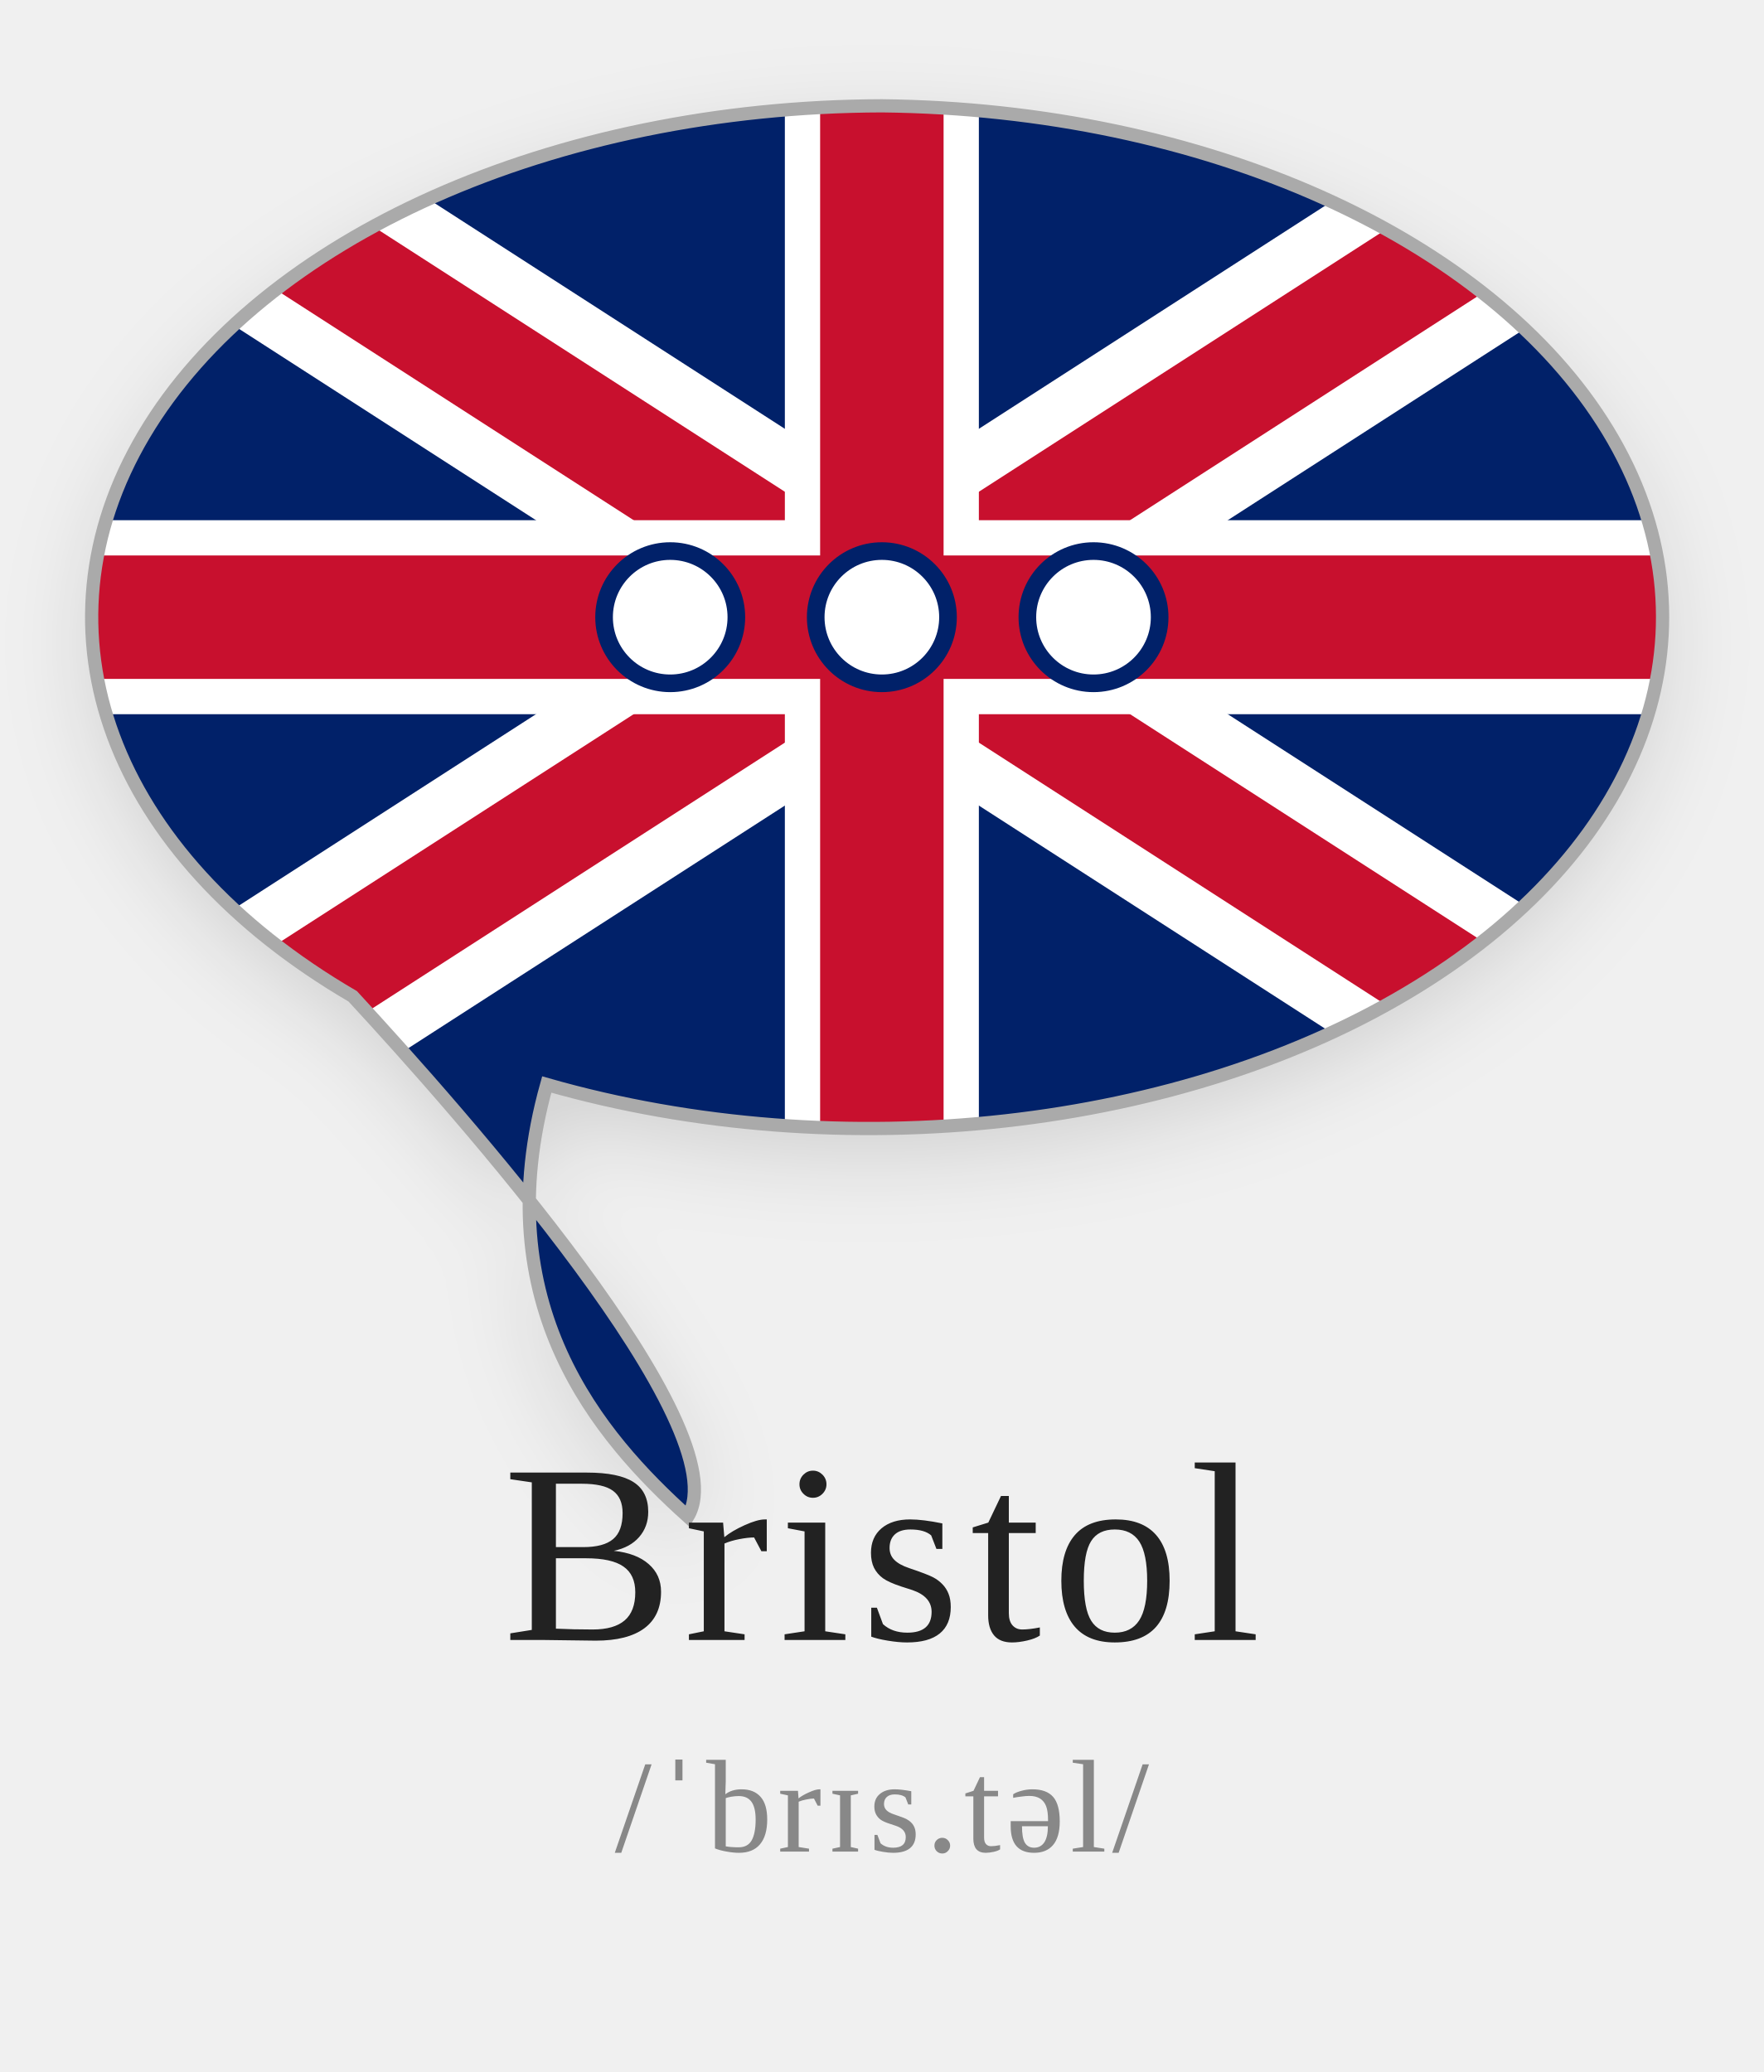
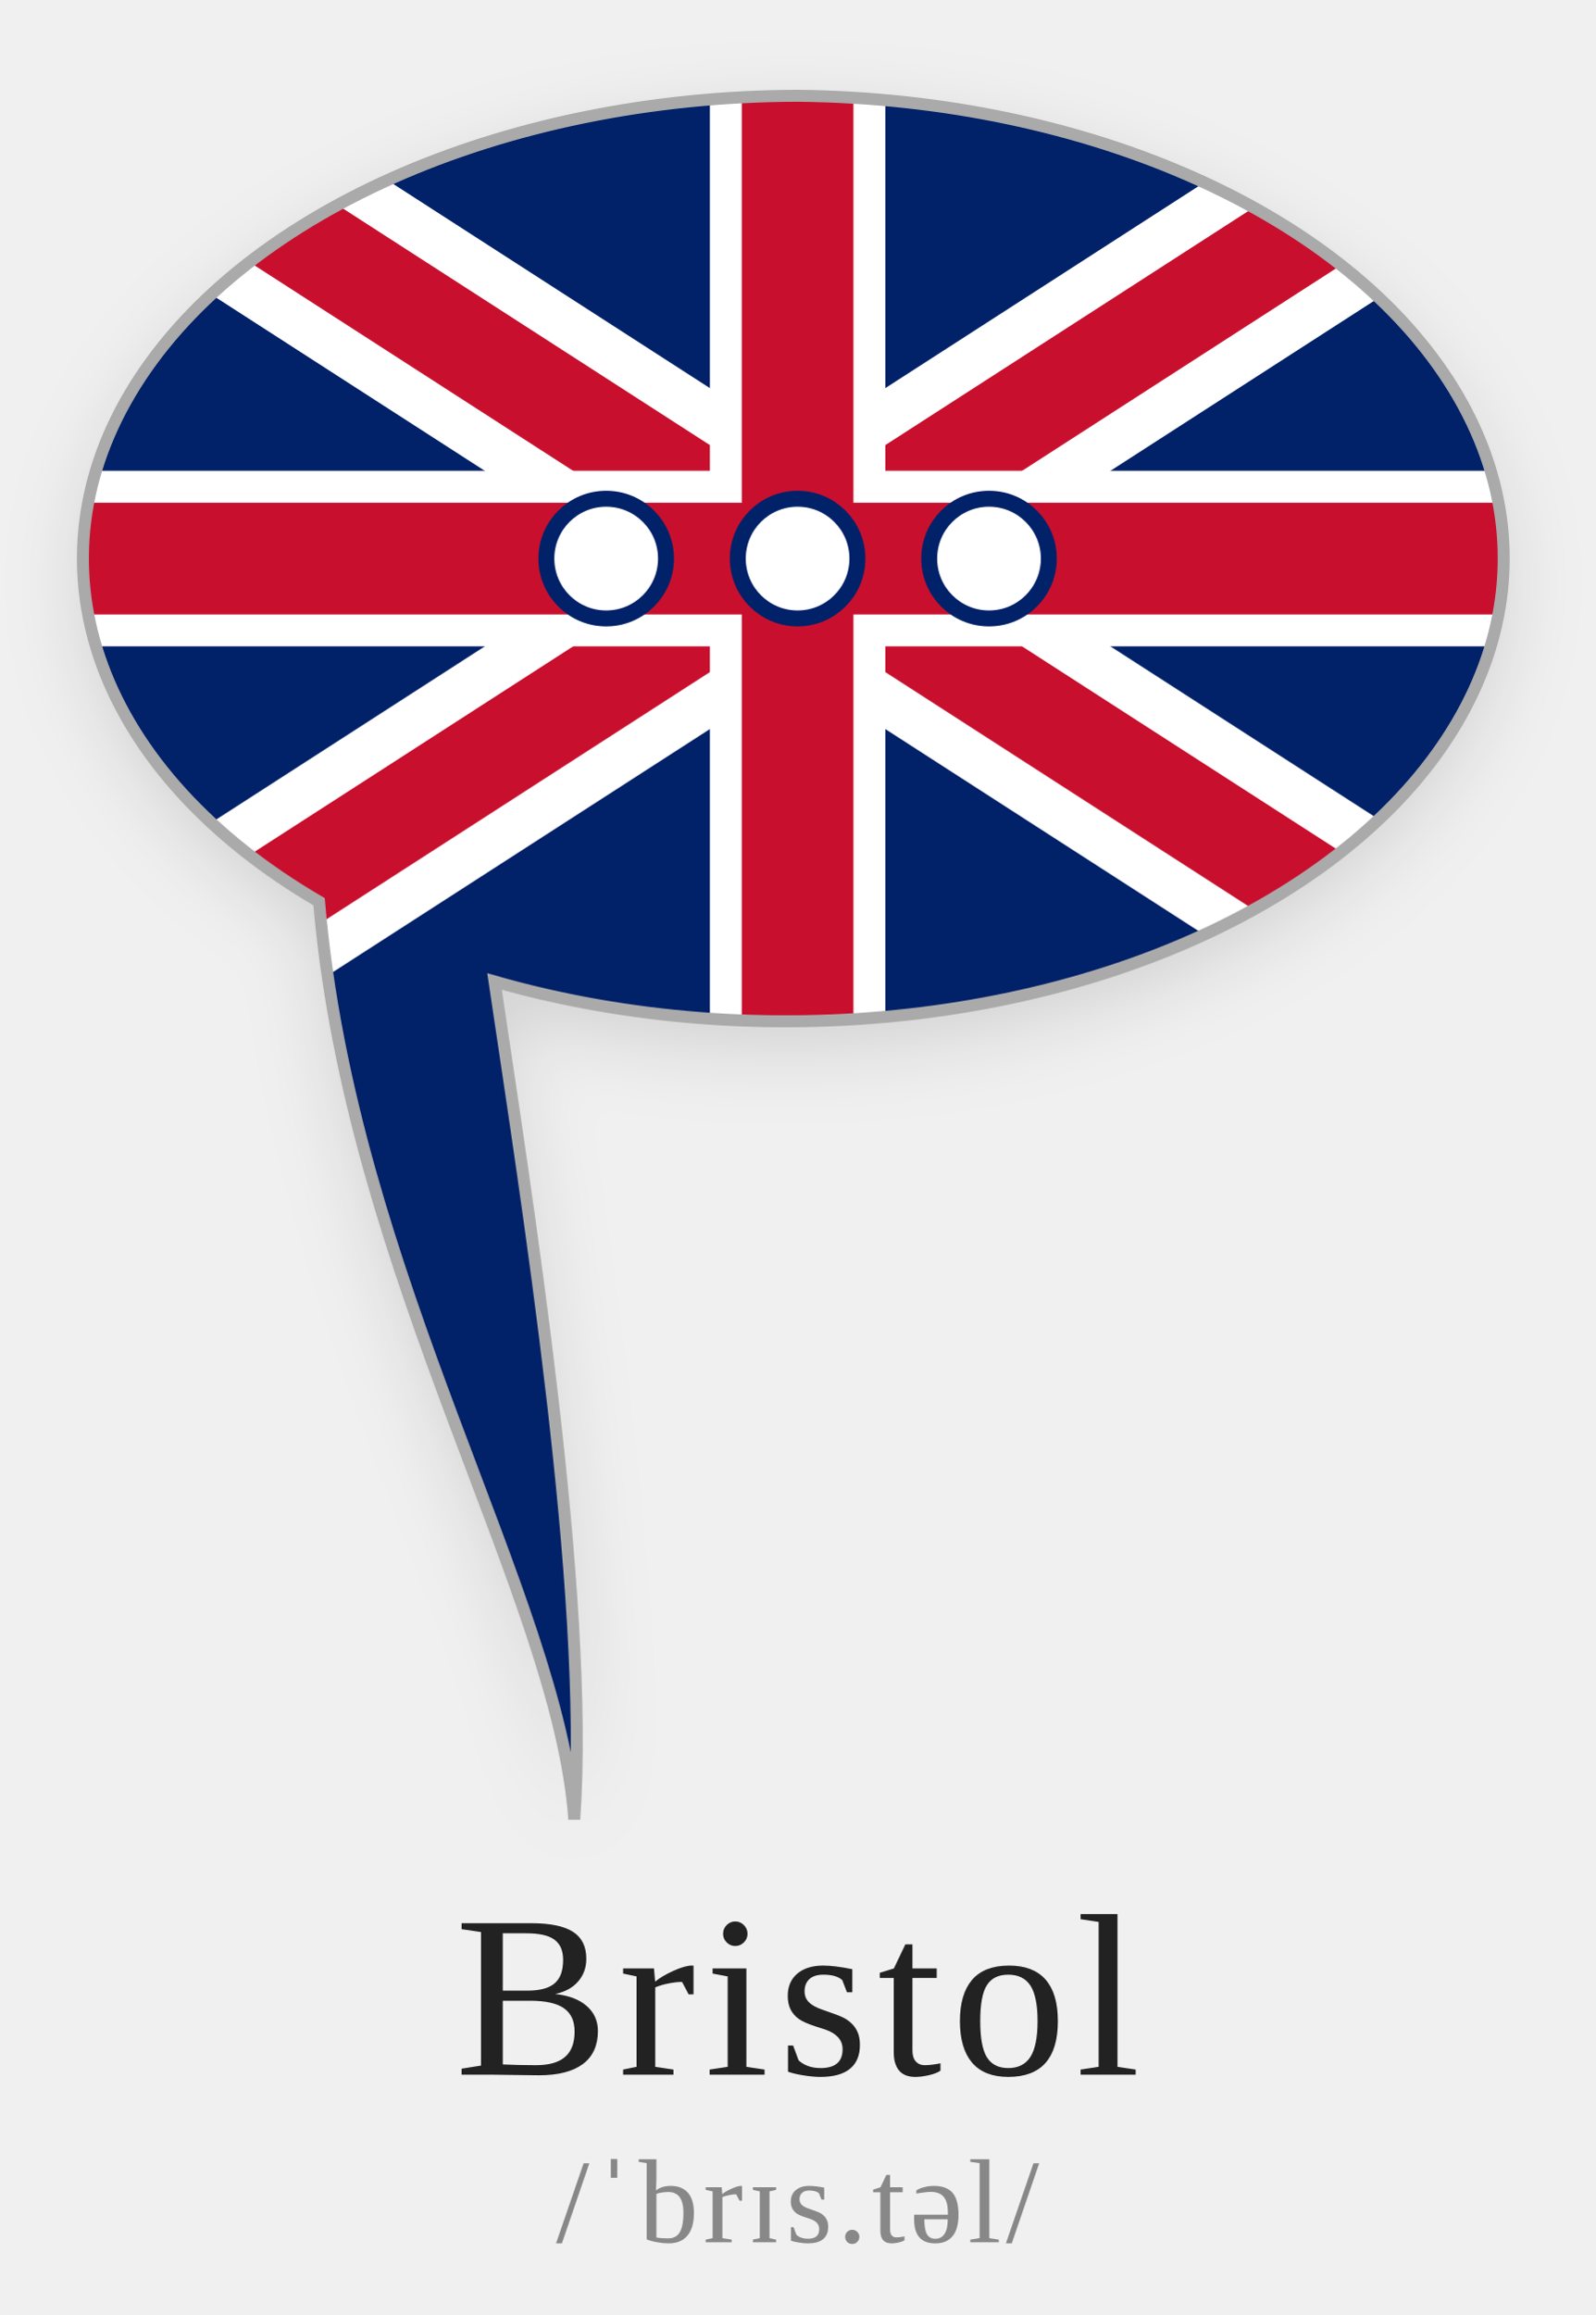
- <svg xmlns="http://www.w3.org/2000/svg" viewBox="0 0 200 235">
+ <svg xmlns="http://www.w3.org/2000/svg" viewBox="0 0 200 290">
  <defs>
    <clipPath id="bubble-clip">
-       <path d="M 100,12 A 90,58 0 1 1 62,123 C 55,148 68,163 78,172 C 84,162 52,126 40,113 A 90,58 0 0 1 100,12 Z" />
+       <path d="M 100,12 A 90,58 0 1 1 62,123 C 66,150 74,200 72,228 C 70,200 44,160 40,113 A 90,58 0 0 1 100,12 Z" />
    </clipPath>
    <filter id="drop-shadow" x="-15%" y="-10%" width="140%" height="148%">
      <feDropShadow dx="0" dy="3" stdDeviation="5" flood-color="#00000022" />
    </filter>
  </defs>
-   <path d="M 100,12 A 90,58 0 1 1 62,123 C 55,148 68,163 78,172 C 84,162 52,126 40,113 A 90,58 0 0 1 100,12 Z" fill="white" filter="url(#drop-shadow)" />
+   <path d="M 100,12 A 90,58 0 1 1 62,123 C 66,150 74,200 72,228 C 70,200 44,160 40,113 A 90,58 0 0 1 100,12 Z" fill="white" filter="url(#drop-shadow)" />
  <g clip-path="url(#bubble-clip)">
-     <rect x="0" y="0" width="200" height="180" fill="#012169" />
+     <rect x="0" y="0" width="200" height="240" fill="#012169" />
    <line x1="10" y1="12" x2="190" y2="128" stroke="#FFFFFF" stroke-width="24" />
    <line x1="190" y1="12" x2="10" y2="128" stroke="#FFFFFF" stroke-width="24" />
    <line x1="10" y1="12" x2="190" y2="128" stroke="#C8102E" stroke-width="12" />
    <line x1="190" y1="12" x2="10" y2="128" stroke="#C8102E" stroke-width="12" />
    <rect x="0" y="59" width="200" height="22" fill="#FFFFFF" />
-     <rect x="89" y="0" width="22" height="180" fill="#FFFFFF" />
+     <rect x="89" y="0" width="22" height="240" fill="#FFFFFF" />
    <rect x="0" y="63" width="200" height="14" fill="#C8102E" />
-     <rect x="93" y="0" width="14" height="180" fill="#C8102E" />
+     <rect x="93" y="0" width="14" height="240" fill="#C8102E" />
  </g>
-   <path d="M 100,12 A 90,58 0 1 1 62,123 C 55,148 68,163 78,172 C 84,162 52,126 40,113 A 90,58 0 0 1 100,12 Z" fill="none" stroke="#aaaaaa" stroke-width="1.5" />
+   <path d="M 100,12 A 90,58 0 1 1 62,123 C 66,150 74,200 72,228 C 70,200 44,160 40,113 A 90,58 0 0 1 100,12 Z" fill="none" stroke="#aaaaaa" stroke-width="1.5" />
  <circle cx="76" cy="70" r="7.5" fill="white" stroke="#012169" stroke-width="2" />
  <circle cx="100" cy="70" r="7.5" fill="white" stroke="#012169" stroke-width="2" />
  <circle cx="124" cy="70" r="7.5" fill="white" stroke="#012169" stroke-width="2" />
-   <text x="100" y="186" text-anchor="middle" font-family="Georgia, 'Times New Roman', serif" font-size="29" fill="#222222" letter-spacing="0.04em">Bristol</text>
-   <text x="100" y="210" text-anchor="middle" font-family="Georgia, 'Times New Roman', serif" font-size="15" fill="#888888" letter-spacing="0.04em">/ˈbrɪs.təl/</text>
+   <text x="100" y="260" text-anchor="middle" font-family="Georgia, 'Times New Roman', serif" font-size="29" fill="#222222" letter-spacing="0.04em">Bristol</text>
+   <text x="100" y="281" text-anchor="middle" font-family="Georgia, 'Times New Roman', serif" font-size="15" fill="#888888" letter-spacing="0.04em">/ˈbrɪs.təl/</text>
</svg>
